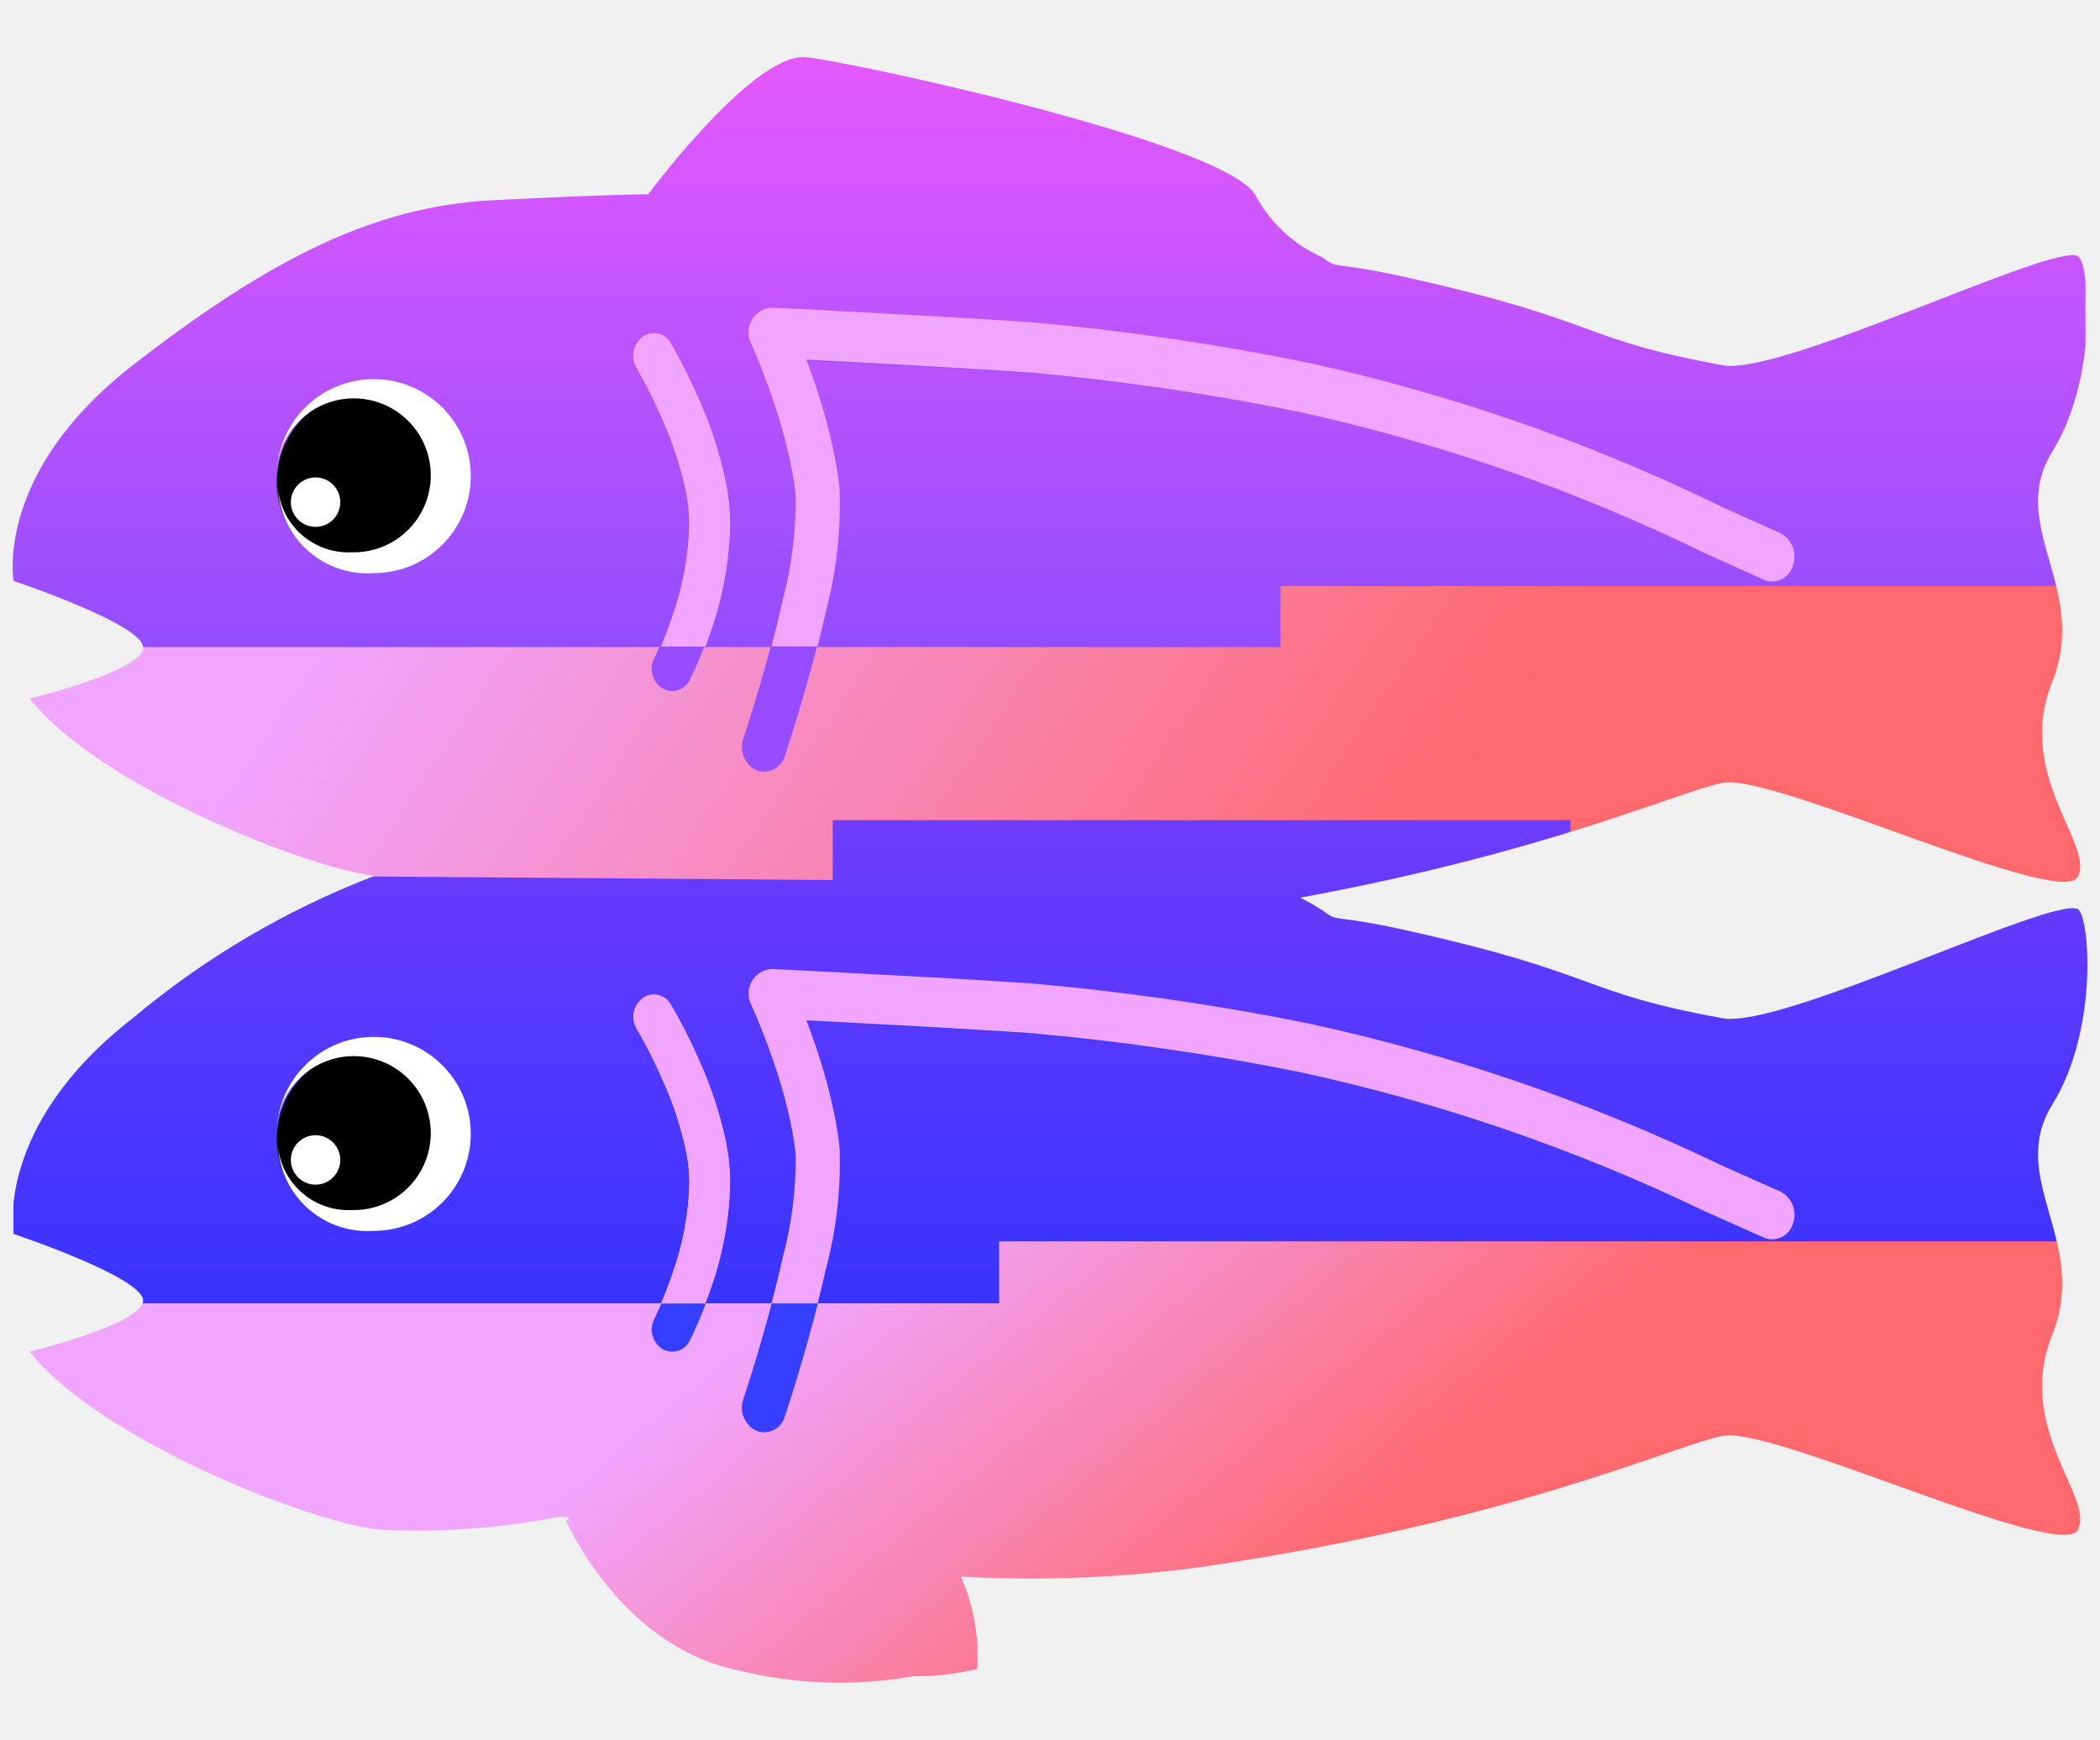
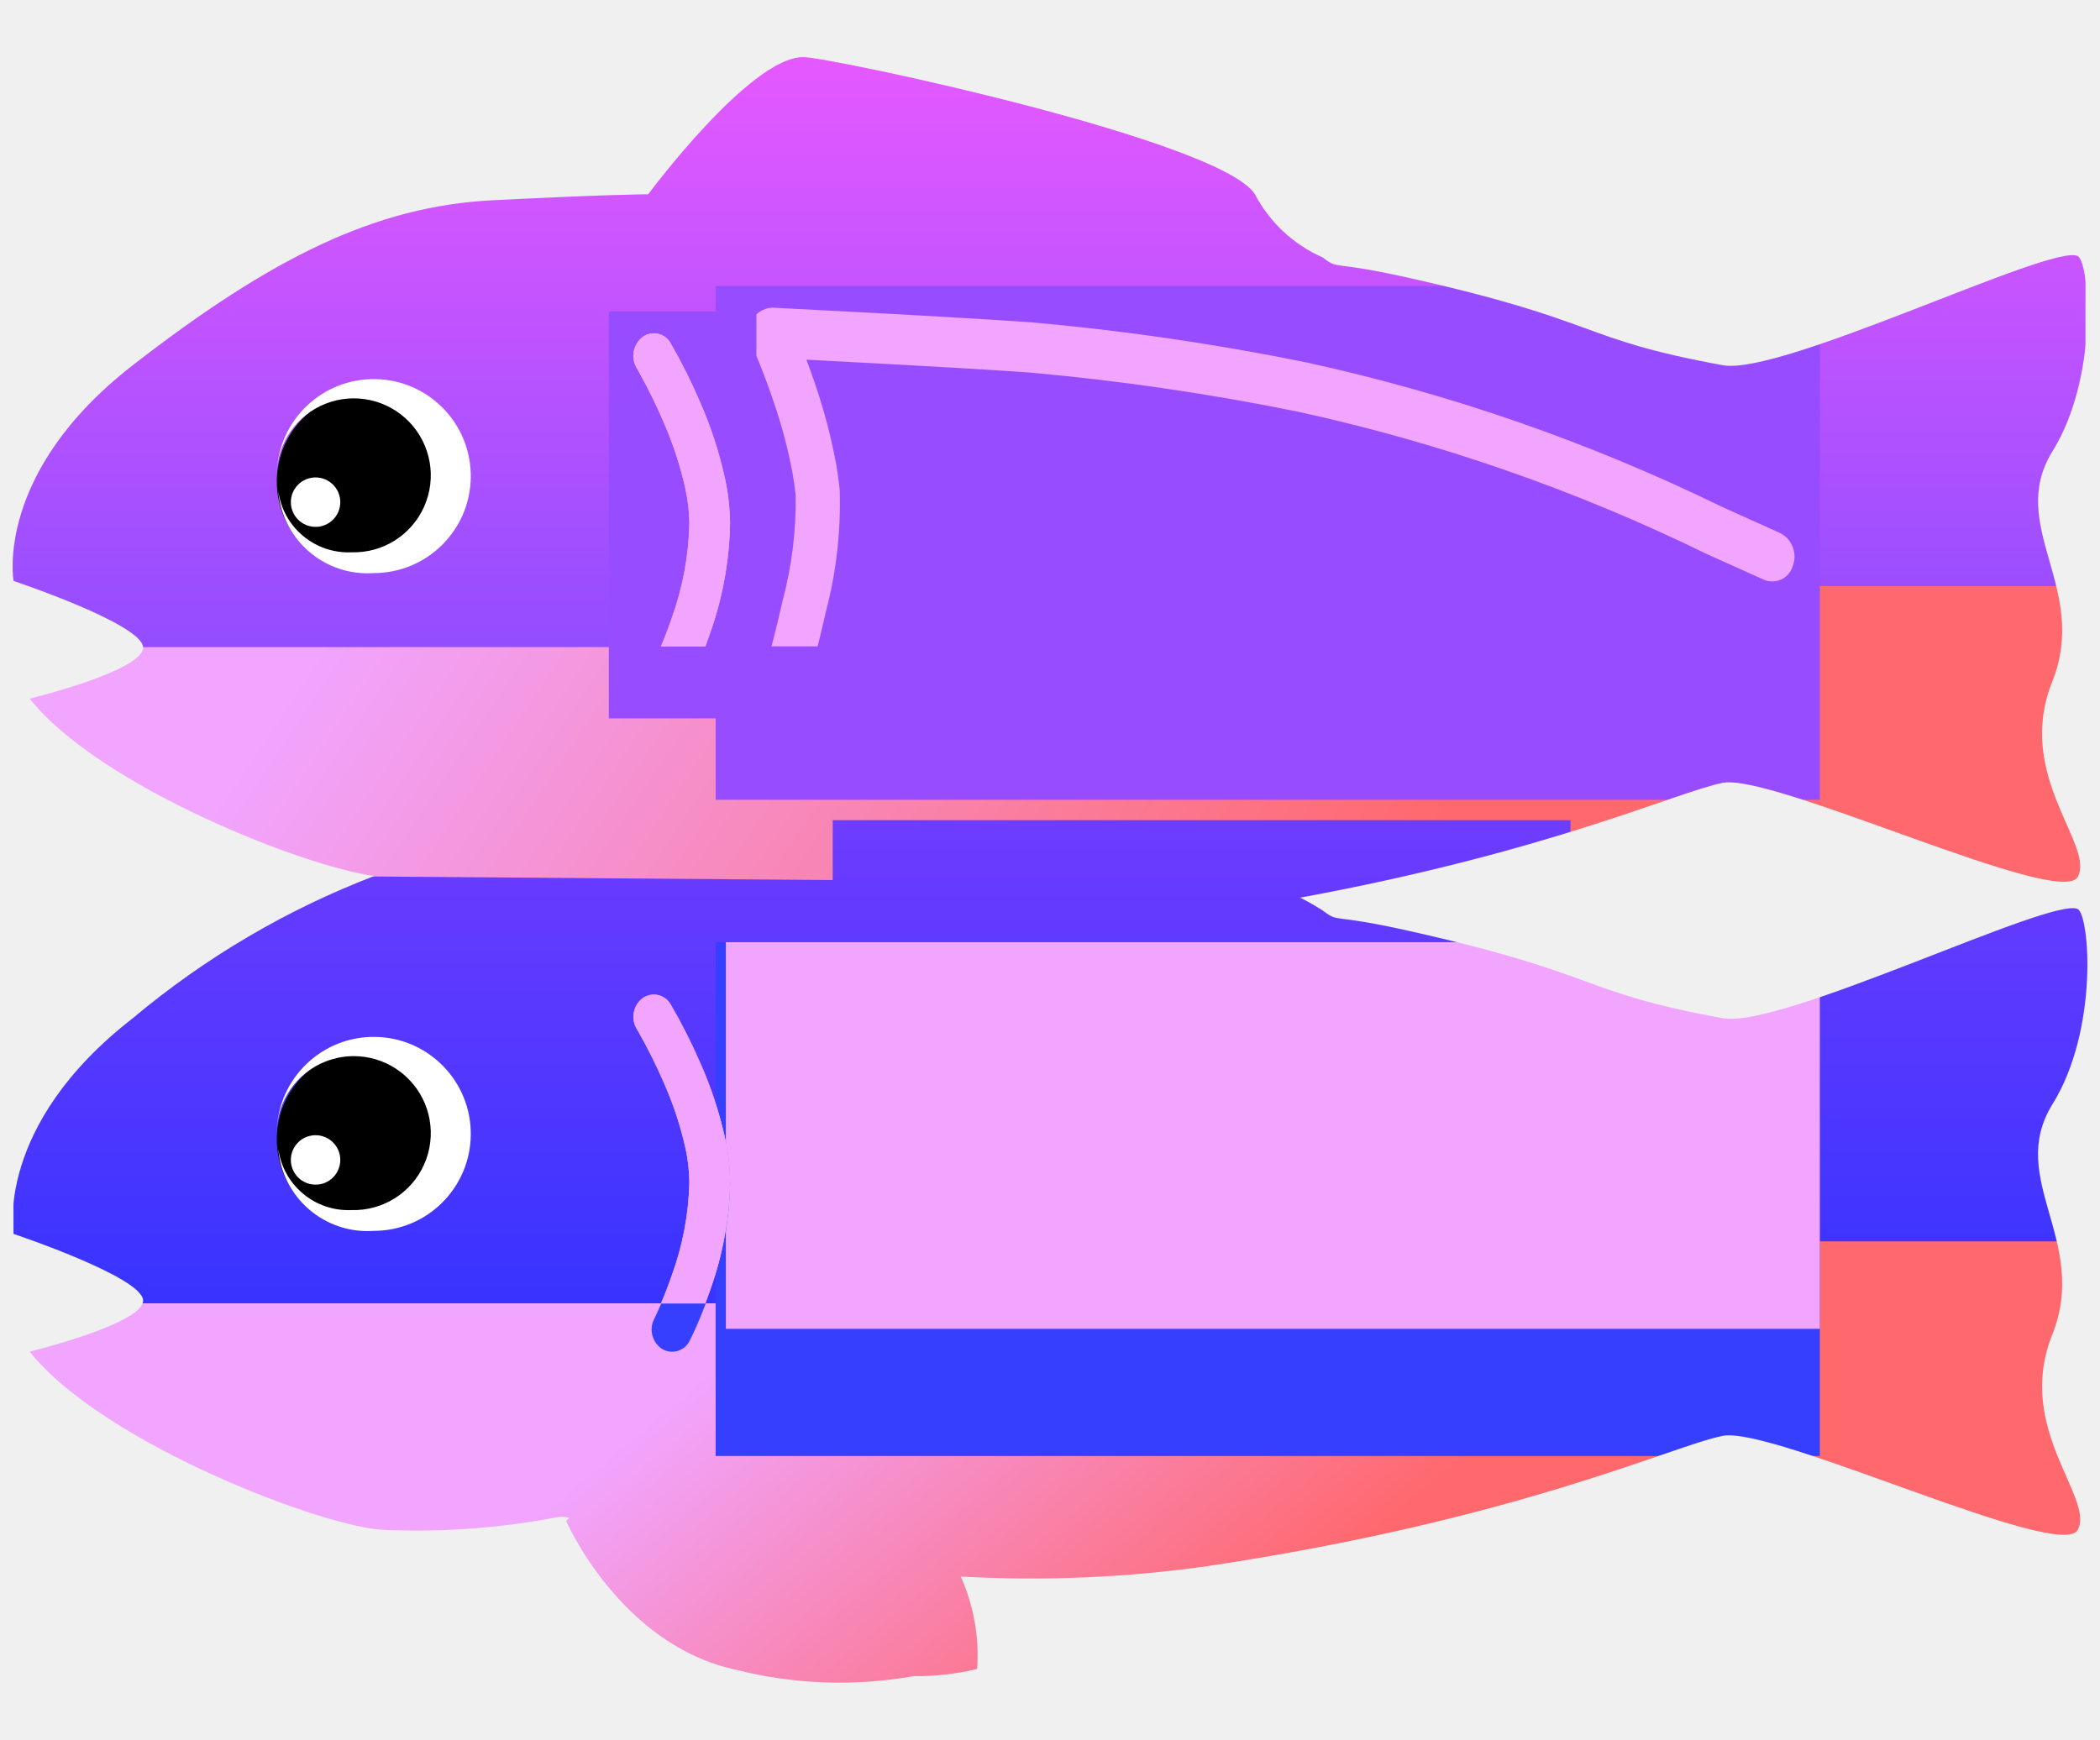
<svg xmlns="http://www.w3.org/2000/svg" xmlns:xlink="http://www.w3.org/1999/xlink" id="Layer_1" data-name="Layer 1" viewBox="0 0 70 58">
  <defs>
-     <style>.cls-1,.cls-2{fill:none;}.cls-1{clip-rule:evenodd;}.cls-3{fill:#f1a5ff;}.cls-4{clip-path:url(#clip-path);}.cls-5{isolation:isolate;}.cls-6{fill:url(#New_Gradient_Swatch_1);}.cls-7{fill:url(#New_Gradient_Swatch_2);}.cls-21,.cls-8{fill-rule:evenodd;}.cls-8{fill:url(#linear-gradient);}.cls-9{clip-path:url(#clip-path-2);}.cls-10{clip-path:url(#clip-path-3);}.cls-11{fill:#974dff;}.cls-12{clip-path:url(#clip-path-4);}.cls-13{clip-path:url(#clip-path-5);}.cls-14{clip-path:url(#clip-path-6);}.cls-15{clip-path:url(#clip-path-8);}.cls-16{fill:url(#New_Gradient_Swatch_2-2);}.cls-17{clip-path:url(#clip-path-9);}.cls-18{fill:#373fff;}.cls-19{clip-path:url(#clip-path-11);}.cls-20{clip-path:url(#clip-path-13);}.cls-21,.cls-22{fill:#fff;}</style>
    <clipPath id="clip-path">
-       <path class="cls-1" d="M32.027,52.567a6.467,6.467,0,0,1,.545,3.081,8.518,8.518,0,0,1-2.123.24,14.078,14.078,0,0,1-5.902-.209c-3.882-.823-5.676-4.966-5.676-4.966s.037-.037.112-.101a.883.883,0,0,0-.37-.032,24.798,24.798,0,0,1-5.723.433c-1.909,0-9.465-2.869-11.9-5.945,0,0,3.78-.923,3.78-1.704S.452,41.142.452,41.142s-.654-3.599,3.974-7.193a28.282,28.282,0,0,1,8.05-4.742C10.072,28.887,3.275,26.182.99,23.295c0,0,3.78-.923,3.78-1.704S.452,19.37.452,19.37s-.654-3.599,3.974-7.193,8.091-5.3,11.984-5.499,5.197-.2,5.197-.2S24.995,1.904,26.775,1.904c.89,0,13.927,2.771,15.056,4.575a4.676,4.676,0,0,0,2.256,2.105c.577.432.213.087,2.829.671,6.542,1.462,5.649,2.035,10.509,2.923,1.967.359,10.981-4.071,11.832-3.64.396.2.707,4.01-.841,6.508s1.242,4.562-.011,7.69,1.435,5.446.852,6.505-10.155-3.466-11.832-3.139c-1.5.293-5.763,2.296-14.086,3.829a8.158,8.158,0,0,1,.748.426c.577.432.213.087,2.829.671,6.542,1.462,5.649,2.035,10.509,2.923,1.967.359,10.981-4.071,11.832-3.64.396.2.707,4.01-.841,6.508s1.242,4.562-.011,7.69,1.435,5.446.852,6.505-10.155-3.466-11.832-3.139-6.8,2.79-17.184,4.345A42.08,42.08,0,0,1,32.027,52.567Z" />
+       <path d="M32.027 52.567a6.467 6.467 0 0 1 .545 3.08 8.518 8.518 0 0 1-2.122.24 14.078 14.078 0 0 1-5.902-.209c-3.882-.823-5.677-4.966-5.677-4.966s.038-.037.112-.1a.883.883 0 0 0-.37-.033 24.798 24.798 0 0 1-5.723.433c-1.91 0-9.465-2.869-11.9-5.945 0 0 3.78-.923 3.78-1.703S.452 41.142.452 41.142s-.654-3.599 3.974-7.192a28.282 28.282 0 0 1 8.05-4.742c-2.404-.321-9.2-3.026-11.486-5.913 0 0 3.78-.923 3.78-1.703S.452 19.37.452 19.37s-.654-3.599 3.974-7.193 8.092-5.3 11.984-5.499 5.197-.2 5.197-.2 3.388-4.574 5.168-4.574c.89 0 13.927 2.77 15.056 4.574a4.676 4.676 0 0 0 2.256 2.105c.577.433.214.087 2.829.671 6.541 1.462 5.65 2.035 10.51 2.923 1.966.36 10.98-4.07 11.831-3.64.396.2.707 4.01-.84 6.509s1.241 4.561-.012 7.69 1.435 5.445.852 6.504-10.155-3.465-11.832-3.138c-1.5.292-5.762 2.296-14.086 3.828a8.158 8.158 0 0 1 .748.426c.577.432.213.087 2.829.671 6.541 1.462 5.649 2.035 10.51 2.923 1.966.36 10.98-4.07 11.831-3.64.396.2.707 4.01-.841 6.508s1.242 4.562-.01 7.69 1.434 5.446.85 6.505-10.154-3.466-11.83-3.138-6.8 2.79-17.185 4.345a42.08 42.08 0 0 1-8.214.347z" clip-rule="evenodd" fill="none" />
+     </clipPath>
+     <clipPath id="clip-path-2">
+       <path class="cls-2" d="M27.245 12.044a835.386 835.386 0 0 1 4.573.248c.998.057 1.834.11 2.476.154a81.997 81.997 0 0 1 8.987 1.296 60.67 60.67 0 0 1 13.576 4.665l1.946.866a.715.715 0 0 0 .958-.463.862.862 0 0 0-.413-1.073L57.4 16.87a61.882 61.882 0 0 0-13.86-4.756 83.196 83.196 0 0 0-9.154-1.318 223.98 223.98 0 0 0-2.492-.155l-1.109-.063a840.811 840.811 0 0 0-4.617-.244l-.32-.016-.114-.005a.823.823 0 0 0-.687 1.207l.061.137a22.695 22.695 0 0 1 .7 1.812 16.398 16.398 0 0 1 .605 2.263c.048.266.085.52.11.763a12.637 12.637 0 0 1-.432 3.45 42.137 42.137 0 0 1-.423 1.702 58.225 58.225 0 0 1-.812 2.742l-.055.17-.02.057a.859.859 0 0 0 .432 1.064.717.717 0 0 0 .95-.483l.022-.065.059-.18a60.455 60.455 0 0 0 .838-2.829 44.13 44.13 0 0 0 .44-1.775 13.834 13.834 0 0 0 .468-4.039q-.045-.44-.13-.908a18.153 18.153 0 0 0-.67-2.517 25.45 25.45 0 0 0-.309-.859z" />
+     </clipPath>
+     <clipPath id="clip-path-3">
+       <path class="cls-2" d="M.449 1.904h69.202V56.18H.449z" />
+     </clipPath>
+     <clipPath id="clip-path-4">
+       <path class="cls-2" d="M27.254 21.553q.146-.58.268-1.13a14.185 14.185 0 0 0 .468-4.091q-.045-.446-.13-.92a18.577 18.577 0 0 0-.67-2.55c-.1-.298-.204-.59-.309-.87l.364.02a826.102 826.102 0 0 1 4.574.25c.997.059 1.833.112 2.476.157a81.018 81.018 0 0 1 8.987 1.312 60.142 60.142 0 0 1 13.575 4.725l1.946.877a.713.713 0 0 0 .958-.468.878.878 0 0 0-.413-1.087c-.033-.015-1.515-.684-1.948-.878a61.344 61.344 0 0 0-13.86-4.817 82.203 82.203 0 0 0-9.154-1.336c-.649-.045-1.49-.098-2.492-.157l-1.109-.064a831.486 831.486 0 0 0-4.617-.246l-.32-.017-.114-.005a.834.834 0 0 0-.687 1.223l.061.138a23.25 23.25 0 0 1 .7 1.835 16.78 16.78 0 0 1 .605 2.293c.048.27.085.527.11.773a12.957 12.957 0 0 1-.432 3.494c-.11.492-.235 1.007-.374 1.539z" />
+     </clipPath>
+     <clipPath id="clip-path-5">
+       <path class="cls-2" d="M.449 1.796h69.202v54.976H.449z" />
+     </clipPath>
+     <clipPath id="clip-path-6">
+       <path class="cls-2" d="M21.226 12.316c.011.019.036.06.07.121a17.257 17.257 0 0 1 .815 1.632 11.7 11.7 0 0 1 .739 2.231 5.612 5.612 0 0 1 .129 1.13 9.721 9.721 0 0 1-.584 3.092 13.293 13.293 0 0 1-.54 1.327 3.256 3.256 0 0 1-.044.09.778.778 0 0 0 .258 1.01.649.649 0 0 0 .924-.282c.046-.09.122-.246.216-.46.156-.352.311-.743.456-1.165a11.25 11.25 0 0 0 .67-3.614 7.194 7.194 0 0 0-.162-1.456 13.212 13.212 0 0 0-.836-2.538 18.817 18.817 0 0 0-.98-1.937.644.644 0 0 0-.94-.209.784.784 0 0 0-.191 1.028z" />
+     </clipPath>
+     <clipPath id="clip-path-8">
+       <path class="cls-3" d="M23.513 21.553q.077-.208.152-.427a11.55 11.55 0 0 0 .67-3.664 7.393 7.393 0 0 0-.162-1.477 13.53 13.53 0 0 0-.835-2.574 19.118 19.118 0 0 0-.98-1.963.64.64 0 0 0-.94-.212.802.802 0 0 0-.192 1.04l.07.124a17.627 17.627 0 0 1 .815 1.655 11.98 11.98 0 0 1 .74 2.262 5.767 5.767 0 0 1 .128 1.145 9.98 9.98 0 0 1-.584 3.136c-.116.343-.24.663-.364.955z" />
+     </clipPath>
+     <clipPath id="clip-path-9">
+       <path class="cls-2" d="M27.245 34.071a818.397 818.397 0 0 1 4.573.248c.998.058 1.834.11 2.476.154a82 82 0 0 1 8.987 1.296 60.67 60.67 0 0 1 13.576 4.665l1.946.867a.715.715 0 0 0 .958-.463.862.862 0 0 0-.413-1.074c-.033-.014-1.515-.675-1.948-.866a61.88 61.88 0 0 0-13.86-4.756 83.192 83.192 0 0 0-9.154-1.318 223.98 223.98 0 0 0-2.492-.156l-1.109-.062a858.696 858.696 0 0 0-4.617-.244l-.32-.016-.114-.006a.823.823 0 0 0-.687 1.208l.061.137a22.695 22.695 0 0 1 .7 1.812 16.398 16.398 0 0 1 .605 2.263c.048.265.085.52.11.763a12.637 12.637 0 0 1-.432 3.45 42.178 42.178 0 0 1-.423 1.702 58.225 58.225 0 0 1-.812 2.741l-.055.17-.02.057a.859.859 0 0 0 .432 1.065.717.717 0 0 0 .95-.483l.022-.065.059-.18a60.455 60.455 0 0 0 .838-2.829 44.13 44.13 0 0 0 .44-1.775 13.834 13.834 0 0 0 .467-4.039q-.044-.44-.13-.908a18.154 18.154 0 0 0-.67-2.517 25.45 25.45 0 0 0-.308-.86z" />
+     </clipPath>
+     <clipPath id="clip-path-11">
+       <path class="cls-2" d="M27.254 43.459q.146-.572.268-1.117a13.834 13.834 0 0 0 .468-4.038q-.045-.44-.13-.909a18.154 18.154 0 0 0-.67-2.516 25.45 25.45 0 0 0-.309-.86l.364.02a818.397 818.397 0 0 1 4.574.247c.997.058 1.833.11 2.476.154a82 82 0 0 1 8.987 1.296 60.67 60.67 0 0 1 13.575 4.665l1.946.867a.715.715 0 0 0 .958-.463.862.862 0 0 0-.413-1.073c-.033-.015-1.515-.676-1.948-.867a61.88 61.88 0 0 0-13.86-4.756 83.192 83.192 0 0 0-9.155-1.318 223.98 223.98 0 0 0-2.49-.155l-1.11-.063a858.696 858.696 0 0 0-4.617-.244l-.321-.016-.114-.006a.823.823 0 0 0-.687 1.208l.062.137a22.695 22.695 0 0 1 .7 1.812 16.398 16.398 0 0 1 .604 2.263c.05.265.086.52.11.763a12.637 12.637 0 0 1-.432 3.45c-.109.485-.234.994-.373 1.52z" />
+     </clipPath>
+     <clipPath id="clip-path-13">
+       <path class="cls-3" d="M23.513 43.459q.077-.205.152-.422a11.25 11.25 0 0 0 .67-3.613 7.195 7.195 0 0 0-.162-1.457 13.213 13.213 0 0 0-.835-2.538 18.817 18.817 0 0 0-.98-1.936.644.644 0 0 0-.94-.21.784.784 0 0 0-.192 1.027c.011.02.036.06.07.122a17.257 17.257 0 0 1 .815 1.632 11.7 11.7 0 0 1 .74 2.23 5.612 5.612 0 0 1 .128 1.13 9.721 9.721 0 0 1-.584 3.093c-.116.338-.24.654-.364.942z" />
    </clipPath>
    <linearGradient id="New_Gradient_Swatch_1" x1="34.057" y1="1.904" x2="34.057" y2="21.653" gradientUnits="userSpaceOnUse">
      <stop offset="0" stop-color="#e559ff" />
      <stop offset="1" stop-color="#924dff" />
    </linearGradient>
    <linearGradient id="New_Gradient_Swatch_2" x1="17.168" y1="11.682" x2="46.06" y2="30.967" gradientUnits="userSpaceOnUse">
      <stop offset="0" stop-color="#f1a5ff" />
      <stop offset="1" stop-color="#ff686c" />
    </linearGradient>
    <linearGradient id="linear-gradient" x1="35.22" y1="27.024" x2="35.22" y2="43.9" gradientUnits="userSpaceOnUse">
      <stop offset="0" stop-color="#6f3cff" />
      <stop offset="1" stop-color="#3633ff" />
    </linearGradient>
-     <clipPath id="clip-path-2">
-       <path class="cls-2" d="M27.245,12.044c1.182.061,2.364.124,3.468.185.385.021.754.042,1.106.063.997.058,1.834.11,2.476.154a81.997,81.997,0,0,1,8.987,1.296A60.669,60.669,0,0,1,56.857,18.407c.431.191,1.912.851,1.946.866a.715.715,0,0,0,.958-.463.862.862,0,0,0-.413-1.073c-.033-.015-1.515-.675-1.948-.867a61.882,61.882,0,0,0-13.86-4.756,83.196,83.196,0,0,0-9.155-1.318c-.648-.045-1.49-.097-2.491-.155-.353-.02-.723-.041-1.109-.063-1.105-.061-2.289-.124-3.473-.185-.414-.021-.799-.041-1.144-.058l-.321-.016-.114-.006a.823.823,0,0,0-.687,1.207c.01.022.031.068.061.137.052.117.11.253.172.405.18.435.36.91.528,1.407a16.398,16.398,0,0,1,.604,2.263c.049.266.085.52.11.763a12.637,12.637,0,0,1-.432,3.45c-.122.542-.264,1.113-.422,1.702-.194.722-.403,1.435-.611,2.107-.073.235-.14.448-.201.634-.021.065-.04.122-.056.171l-.019.057A.859.859,0,0,0,25.213,25.68a.717.717,0,0,0,.951-.483l.022-.065c.017-.051.037-.112.059-.18.063-.194.133-.414.208-.656.215-.692.429-1.427.63-2.173.165-.613.313-1.207.441-1.776a13.834,13.834,0,0,0,.467-4.038q-.044-.44-.13-.908a18.153,18.153,0,0,0-.67-2.517c-.1-.295-.203-.582-.308-.859Z" />
-     </clipPath>
-     <clipPath id="clip-path-3">
-       <rect class="cls-2" x="0.449" y="1.904" width="69.202" height="54.276" />
-     </clipPath>
-     <clipPath id="clip-path-4">
-       <path class="cls-2" d="M27.254,21.553q.145-.58.268-1.131a14.185,14.185,0,0,0,.467-4.091q-.044-.446-.13-.92a18.577,18.577,0,0,0-.67-2.549c-.1-.299-.203-.59-.308-.87l.364.019c1.182.062,2.364.125,3.468.188.385.022.754.043,1.106.064.997.058,1.834.111,2.476.156a81.018,81.018,0,0,1,8.987,1.312A60.142,60.142,0,0,1,56.857,18.456c.431.194,1.912.862,1.946.877a.713.713,0,0,0,.958-.469.878.878,0,0,0-.413-1.087c-.033-.015-1.515-.684-1.948-.878a61.344,61.344,0,0,0-13.86-4.817,82.203,82.203,0,0,0-9.155-1.335c-.648-.046-1.49-.099-2.491-.157-.353-.021-.723-.042-1.109-.064-1.105-.062-2.289-.126-3.473-.188-.414-.022-.799-.041-1.144-.059l-.321-.016-.114-.006a.834.834,0,0,0-.687,1.223c.01.022.031.069.061.139.052.119.11.256.172.41.18.441.36.922.528,1.425a16.78,16.78,0,0,1,.604,2.292c.049.269.085.527.11.773a12.957,12.957,0,0,1-.432,3.494c-.109.492-.235,1.007-.374,1.539Z" />
-     </clipPath>
-     <clipPath id="clip-path-5">
-       <rect class="cls-2" x="0.449" y="1.796" width="69.202" height="54.976" />
-     </clipPath>
-     <clipPath id="clip-path-6">
-       <path class="cls-2" d="M21.226,12.316c.011.019.036.06.071.121.06.105.128.227.201.363.209.391.419.819.614,1.269A11.701,11.701,0,0,1,22.85,16.3a5.612,5.612,0,0,1,.129,1.129,9.721,9.721,0,0,1-.584,3.093c-.13.377-.269.728-.407,1.041-.048.109-.092.204-.132.286-.023.047-.038.077-.044.09a.778.778,0,0,0,.258,1.009.649.649,0,0,0,.924-.282c.046-.089.121-.245.216-.46.156-.352.311-.743.456-1.165a11.25,11.25,0,0,0,.671-3.614,7.194,7.194,0,0,0-.162-1.457,13.212,13.212,0,0,0-.836-2.538c-.213-.491-.441-.956-.669-1.382-.138-.258-.246-.447-.311-.554a.644.644,0,0,0-.94-.209A.784.784,0,0,0,21.226,12.316Z" />
-     </clipPath>
-     <clipPath id="clip-path-8">
-       <path class="cls-3" d="M23.513,21.553q.077-.208.152-.427a11.549,11.549,0,0,0,.671-3.664,7.393,7.393,0,0,0-.162-1.477,13.529,13.529,0,0,0-.836-2.573c-.213-.498-.441-.97-.669-1.402-.138-.261-.246-.453-.311-.562a.64.64,0,0,0-.94-.212.802.802,0,0,0-.191,1.041c.011.019.036.061.071.123.06.106.128.23.201.368.209.397.419.831.614,1.287a11.981,11.981,0,0,1,.739,2.262,5.767,5.767,0,0,1,.129,1.145,9.979,9.979,0,0,1-.584,3.136c-.116.343-.24.664-.364.955Z" />
-     </clipPath>
    <linearGradient id="New_Gradient_Swatch_2-2" x1="28.82" y1="41.374" x2="40.705" y2="55.625" xlink:href="#New_Gradient_Swatch_2" />
-     <clipPath id="clip-path-9">
-       <path class="cls-2" d="M27.245,34.071c1.182.061,2.364.124,3.468.185.385.021.754.042,1.106.063.997.058,1.834.11,2.476.154a82.001,82.001,0,0,1,8.987,1.296A60.67,60.67,0,0,1,56.857,40.434c.431.191,1.912.851,1.946.866a.715.715,0,0,0,.958-.463.862.862,0,0,0-.413-1.073c-.033-.015-1.515-.675-1.948-.867a61.881,61.881,0,0,0-13.86-4.756,83.192,83.192,0,0,0-9.155-1.318c-.648-.045-1.49-.097-2.491-.155-.353-.02-.723-.041-1.109-.063-1.105-.061-2.289-.124-3.473-.185-.414-.021-.799-.041-1.144-.058l-.321-.016-.114-.006a.823.823,0,0,0-.687,1.207c.01.022.031.068.061.137.052.117.11.253.172.405.18.435.36.91.528,1.407a16.398,16.398,0,0,1,.604,2.263c.049.266.085.52.11.763a12.637,12.637,0,0,1-.432,3.45c-.122.542-.264,1.113-.422,1.702-.194.722-.403,1.435-.611,2.107-.073.235-.14.448-.201.634-.021.065-.04.122-.056.171l-.019.057a.859.859,0,0,0,.431,1.064.717.717,0,0,0,.951-.483l.022-.065c.017-.051.037-.112.059-.18.063-.194.133-.414.208-.656.215-.692.429-1.427.63-2.173.165-.613.313-1.207.441-1.776a13.834,13.834,0,0,0,.467-4.038q-.044-.44-.13-.908a18.154,18.154,0,0,0-.67-2.517c-.1-.295-.203-.582-.308-.859Z" />
-     </clipPath>
-     <clipPath id="clip-path-11">
-       <path class="cls-2" d="M27.254,43.459q.145-.572.268-1.116a13.834,13.834,0,0,0,.467-4.038q-.044-.44-.13-.908a18.154,18.154,0,0,0-.67-2.517c-.1-.295-.203-.582-.308-.859l.364.019c1.182.061,2.364.124,3.468.185.385.021.754.042,1.106.063.997.058,1.834.11,2.476.154a82.001,82.001,0,0,1,8.987,1.296A60.67,60.67,0,0,1,56.857,40.401c.431.191,1.912.851,1.946.866a.715.715,0,0,0,.958-.463.862.862,0,0,0-.413-1.073c-.033-.015-1.515-.675-1.948-.867A61.881,61.881,0,0,0,43.54,34.109a83.192,83.192,0,0,0-9.155-1.318c-.648-.045-1.49-.097-2.491-.155-.353-.02-.723-.041-1.109-.063-1.105-.061-2.289-.124-3.473-.185-.414-.021-.799-.041-1.144-.058l-.321-.016-.114-.006a.823.823,0,0,0-.687,1.207c.01.022.031.068.061.137.052.117.11.253.172.405.18.435.36.91.528,1.407a16.398,16.398,0,0,1,.604,2.263c.049.266.085.52.11.763a12.637,12.637,0,0,1-.432,3.45c-.109.486-.235.995-.374,1.52Z" />
-     </clipPath>
-     <clipPath id="clip-path-13">
-       <path class="cls-3" d="M23.513,43.459q.077-.205.152-.421a11.25,11.25,0,0,0,.671-3.614,7.195,7.195,0,0,0-.162-1.457,13.213,13.213,0,0,0-.836-2.538c-.213-.491-.441-.956-.669-1.382-.138-.258-.246-.447-.311-.554a.644.644,0,0,0-.94-.209.784.784,0,0,0-.191,1.027c.011.019.036.06.071.121.06.105.128.227.201.363.209.391.419.819.614,1.269a11.7,11.7,0,0,1,.739,2.231,5.612,5.612,0,0,1,.129,1.129,9.721,9.721,0,0,1-.584,3.093c-.116.338-.24.655-.364.942Z" />
-     </clipPath>
+     <style>
+       .cls-2{fill:none}.cls-3{fill:#f1a5ff}.cls-21{fill-rule:evenodd}.cls-10{clip-path:url(#clip-path-3)}.cls-11{fill:#974dff}.cls-18{fill:#373fff}.cls-21,.cls-22{fill:#fff}
+     </style>
  </defs>
-   <g class="cls-4">
-     <g class="cls-5">
-       <rect class="cls-6" x="-1.402" y="1.904" width="70.918" height="19.87" />
-       <polyline class="cls-7" points="61.469 31.062 69.58 29.95 69.763 27.346 69.763 21.574 69.131 19.543 42.683 19.543 42.683 21.574 0.449 21.574 0.449 27.346 6.153 29.226 27.757 31.062 32.464 31.062" />
-       <polygon class="cls-8" points="27.757 27.346 52.35 27.346 52.35 29.995 69.99 29.948 69.99 41.423 33.354 41.423 33.354 43.459 0.449 43.459 0.449 29.948 10.711 29.211 27.757 29.343 27.757 27.346" />
-       <g class="cls-9">
-         <g class="cls-10">
-           <rect class="cls-11" x="23.856" y="9.536" width="36.806" height="17.131" />
-         </g>
+   <g style="isolation:isolate" clip-path="url(#clip-path)">
+     <path fill="url(#New_Gradient_Swatch_1)" d="M-1.402 1.904h70.918v19.87H-1.402z" />
+     <path fill="url(#New_Gradient_Swatch_2)" d="M61.469 31.062l8.111-1.112.183-2.604v-5.772l-.632-2.031H42.683v2.031H.449v5.772l5.704 1.88 21.604 1.836h4.707" />
+     <path fill="url(#linear-gradient)" fill-rule="evenodd" d="M27.757 27.346H52.35v2.649l17.64-.047v11.475H33.354v2.036H.449V29.948l10.262-.737 17.046.132v-1.997z" />
+     <g class="cls-10" clip-path="url(#clip-path-2)">
+       <path class="cls-11" d="M23.856 9.536h36.806v17.131H23.856z" />
+     </g>
+     <g clip-path="url(#clip-path-4)">
+       <g clip-path="url(#clip-path-5)">
+         <path class="cls-3" d="M24.195 9.355h36.467v13.057H24.195z" />
      </g>
-       <g class="cls-12">
-         <g class="cls-13">
-           <rect class="cls-3" x="24.195" y="9.355" width="36.467" height="13.057" />
-         </g>
-       </g>
-       <g class="cls-14">
-         <g class="cls-10">
-           <rect class="cls-11" x="20.294" y="10.384" width="4.919" height="13.569" />
-         </g>
-       </g>
-       <path class="cls-3" d="M23.513,21.553q.077-.208.152-.427a11.549,11.549,0,0,0,.671-3.664,7.393,7.393,0,0,0-.162-1.477,13.529,13.529,0,0,0-.836-2.573c-.213-.498-.441-.97-.669-1.402-.138-.261-.246-.453-.311-.562a.64.64,0,0,0-.94-.212.802.802,0,0,0-.191,1.041c.011.019.036.061.071.123.06.106.128.23.201.368.209.397.419.831.614,1.287a11.981,11.981,0,0,1,.739,2.262,5.767,5.767,0,0,1,.129,1.145,9.979,9.979,0,0,1-.584,3.136c-.116.343-.24.664-.364.955Z" />
-       <g class="cls-15">
-         <rect class="cls-3" x="0.449" y="1.775" width="69.202" height="55.034" />
-       </g>
-       <polygon class="cls-16" points="69.601 56.18 0.399 56.18 0.399 43.459 33.304 43.459 33.302 41.389 69.601 41.389 69.601 56.18" />
-       <g class="cls-17">
-         <g class="cls-10">
-           <rect class="cls-18" x="23.856" y="31.416" width="36.806" height="17.131" />
-         </g>
-       </g>
-       <g class="cls-19">
-         <g class="cls-10">
-           <rect class="cls-3" x="24.195" y="31.416" width="36.467" height="12.89" />
-         </g>
-       </g>
-       <path class="cls-18" d="M21.226,34.343c.011.019.036.06.071.121.06.105.128.227.201.363.209.391.419.819.614,1.269a11.7,11.7,0,0,1,.739,2.231,5.612,5.612,0,0,1,.129,1.129,9.721,9.721,0,0,1-.584,3.093c-.13.377-.269.728-.407,1.041-.048.109-.092.204-.132.286-.023.047-.038.077-.044.09a.778.778,0,0,0,.258,1.009.649.649,0,0,0,.924-.282c.046-.089.121-.245.216-.46.156-.352.311-.743.456-1.165a11.25,11.25,0,0,0,.671-3.614A7.195,7.195,0,0,0,24.173,38a13.213,13.213,0,0,0-.836-2.538c-.213-.491-.441-.956-.669-1.382-.138-.258-.246-.447-.311-.554a.644.644,0,0,0-.94-.209A.784.784,0,0,0,21.226,34.343Z" />
-       <path class="cls-3" d="M23.513,43.459q.077-.205.152-.421a11.25,11.25,0,0,0,.671-3.614,7.195,7.195,0,0,0-.162-1.457,13.213,13.213,0,0,0-.836-2.538c-.213-.491-.441-.956-.669-1.382-.138-.258-.246-.447-.311-.554a.644.644,0,0,0-.94-.209.784.784,0,0,0-.191,1.027c.011.019.036.06.071.121.06.105.128.227.201.363.209.391.419.819.614,1.269a11.7,11.7,0,0,1,.739,2.231,5.612,5.612,0,0,1,.129,1.129,9.721,9.721,0,0,1-.584,3.093c-.116.338-.24.655-.364.942Z" />
-       <g class="cls-20">
-         <rect class="cls-3" x="0.449" y="1.904" width="69.202" height="54.276" />
-       </g>
+     </g>
+     <g class="cls-10" clip-path="url(#clip-path-6)">
+       <path class="cls-11" d="M20.294 10.384h4.919v13.569h-4.919z" />
+     </g>
+     <path class="cls-3" d="M23.513 21.553q.077-.208.152-.427a11.55 11.55 0 0 0 .67-3.664 7.393 7.393 0 0 0-.162-1.477 13.53 13.53 0 0 0-.835-2.574 19.118 19.118 0 0 0-.98-1.963.64.64 0 0 0-.94-.212.802.802 0 0 0-.192 1.04l.07.124a17.627 17.627 0 0 1 .815 1.655 11.98 11.98 0 0 1 .74 2.262 5.767 5.767 0 0 1 .128 1.145 9.98 9.98 0 0 1-.584 3.136c-.116.343-.24.663-.364.955z" />
+     <g clip-path="url(#clip-path-8)">
+       <path class="cls-3" d="M.449 1.775h69.202v55.034H.449z" />
+     </g>
+     <path fill="url(#New_Gradient_Swatch_2-2)" d="M69.601 56.18H.399V43.459h32.905l-.002-2.07h36.299V56.18z" />
+     <g class="cls-10" clip-path="url(#clip-path-9)">
+       <path class="cls-18" d="M23.856 31.416h36.806v17.131H23.856z" />
+     </g>
+     <g class="cls-10" clip-path="url(#clip-path-11)">
+       <path class="cls-3" d="M24.195 31.416h36.467v12.89H24.195z" />
+     </g>
+     <path class="cls-18" d="M21.226 34.343c.011.02.036.06.07.122a17.257 17.257 0 0 1 .815 1.632 11.7 11.7 0 0 1 .74 2.23 5.612 5.612 0 0 1 .128 1.13 9.721 9.721 0 0 1-.584 3.093 13.293 13.293 0 0 1-.54 1.327 3.256 3.256 0 0 1-.044.09.778.778 0 0 0 .258 1.01.649.649 0 0 0 .924-.282c.046-.09.122-.246.216-.46.156-.352.311-.744.456-1.165a11.25 11.25 0 0 0 .67-3.614A7.195 7.195 0 0 0 24.174 38a13.213 13.213 0 0 0-.835-2.538 18.817 18.817 0 0 0-.98-1.937.644.644 0 0 0-.94-.209.784.784 0 0 0-.192 1.027z" />
+     <path class="cls-3" d="M23.513 43.459q.077-.205.152-.422a11.25 11.25 0 0 0 .67-3.613 7.195 7.195 0 0 0-.162-1.457 13.213 13.213 0 0 0-.835-2.538 18.817 18.817 0 0 0-.98-1.936.644.644 0 0 0-.94-.21.784.784 0 0 0-.192 1.027c.011.02.036.06.07.122a17.257 17.257 0 0 1 .815 1.632 11.7 11.7 0 0 1 .74 2.23 5.612 5.612 0 0 1 .128 1.13 9.721 9.721 0 0 1-.584 3.093c-.116.338-.24.654-.364.942z" />
+     <g clip-path="url(#clip-path-13)">
+       <path class="cls-3" d="M.449 1.904h69.202V56.18H.449z" />
    </g>
  </g>
  <circle cx="12.226" cy="16.056" r="3" />
-   <path class="cls-21" d="M9.226,15.817l0-.037a3.234,3.234,0,1,1,3.232,3.329,2.985,2.985,0,0,1-3.187-2.767,2.359,2.359,0,0,0,2.446,2.073A2.567,2.567,0,1,0,9.226,15.817Z" />
-   <circle class="cls-22" cx="10.519" cy="16.743" r="0.824" />
+   <path class="cls-21" d="M9.226 15.817v-.037a3.234 3.234 0 1 1 3.232 3.328 2.985 2.985 0 0 1-3.186-2.766 2.359 2.359 0 0 0 2.446 2.073 2.567 2.567 0 1 0-2.492-2.598z" />
+   <circle class="cls-22" cx="10.519" cy="16.743" r=".824" />
  <circle cx="12.226" cy="37.987" r="3" />
-   <path class="cls-21" d="M9.226,37.748l0-.037A3.234,3.234,0,1,1,12.458,41.04a2.985,2.985,0,0,1-3.187-2.767,2.359,2.359,0,0,0,2.446,2.073A2.567,2.567,0,1,0,9.226,37.748Z" />
-   <circle class="cls-22" cx="10.519" cy="38.675" r="0.824" />
+   <path class="cls-21" d="M9.226 37.748v-.037a3.234 3.234 0 1 1 3.232 3.329 2.985 2.985 0 0 1-3.186-2.767 2.359 2.359 0 0 0 2.445 2.074 2.567 2.567 0 1 0-2.491-2.599z" />
+   <circle class="cls-22" cx="10.519" cy="38.675" r=".824" />
</svg>
